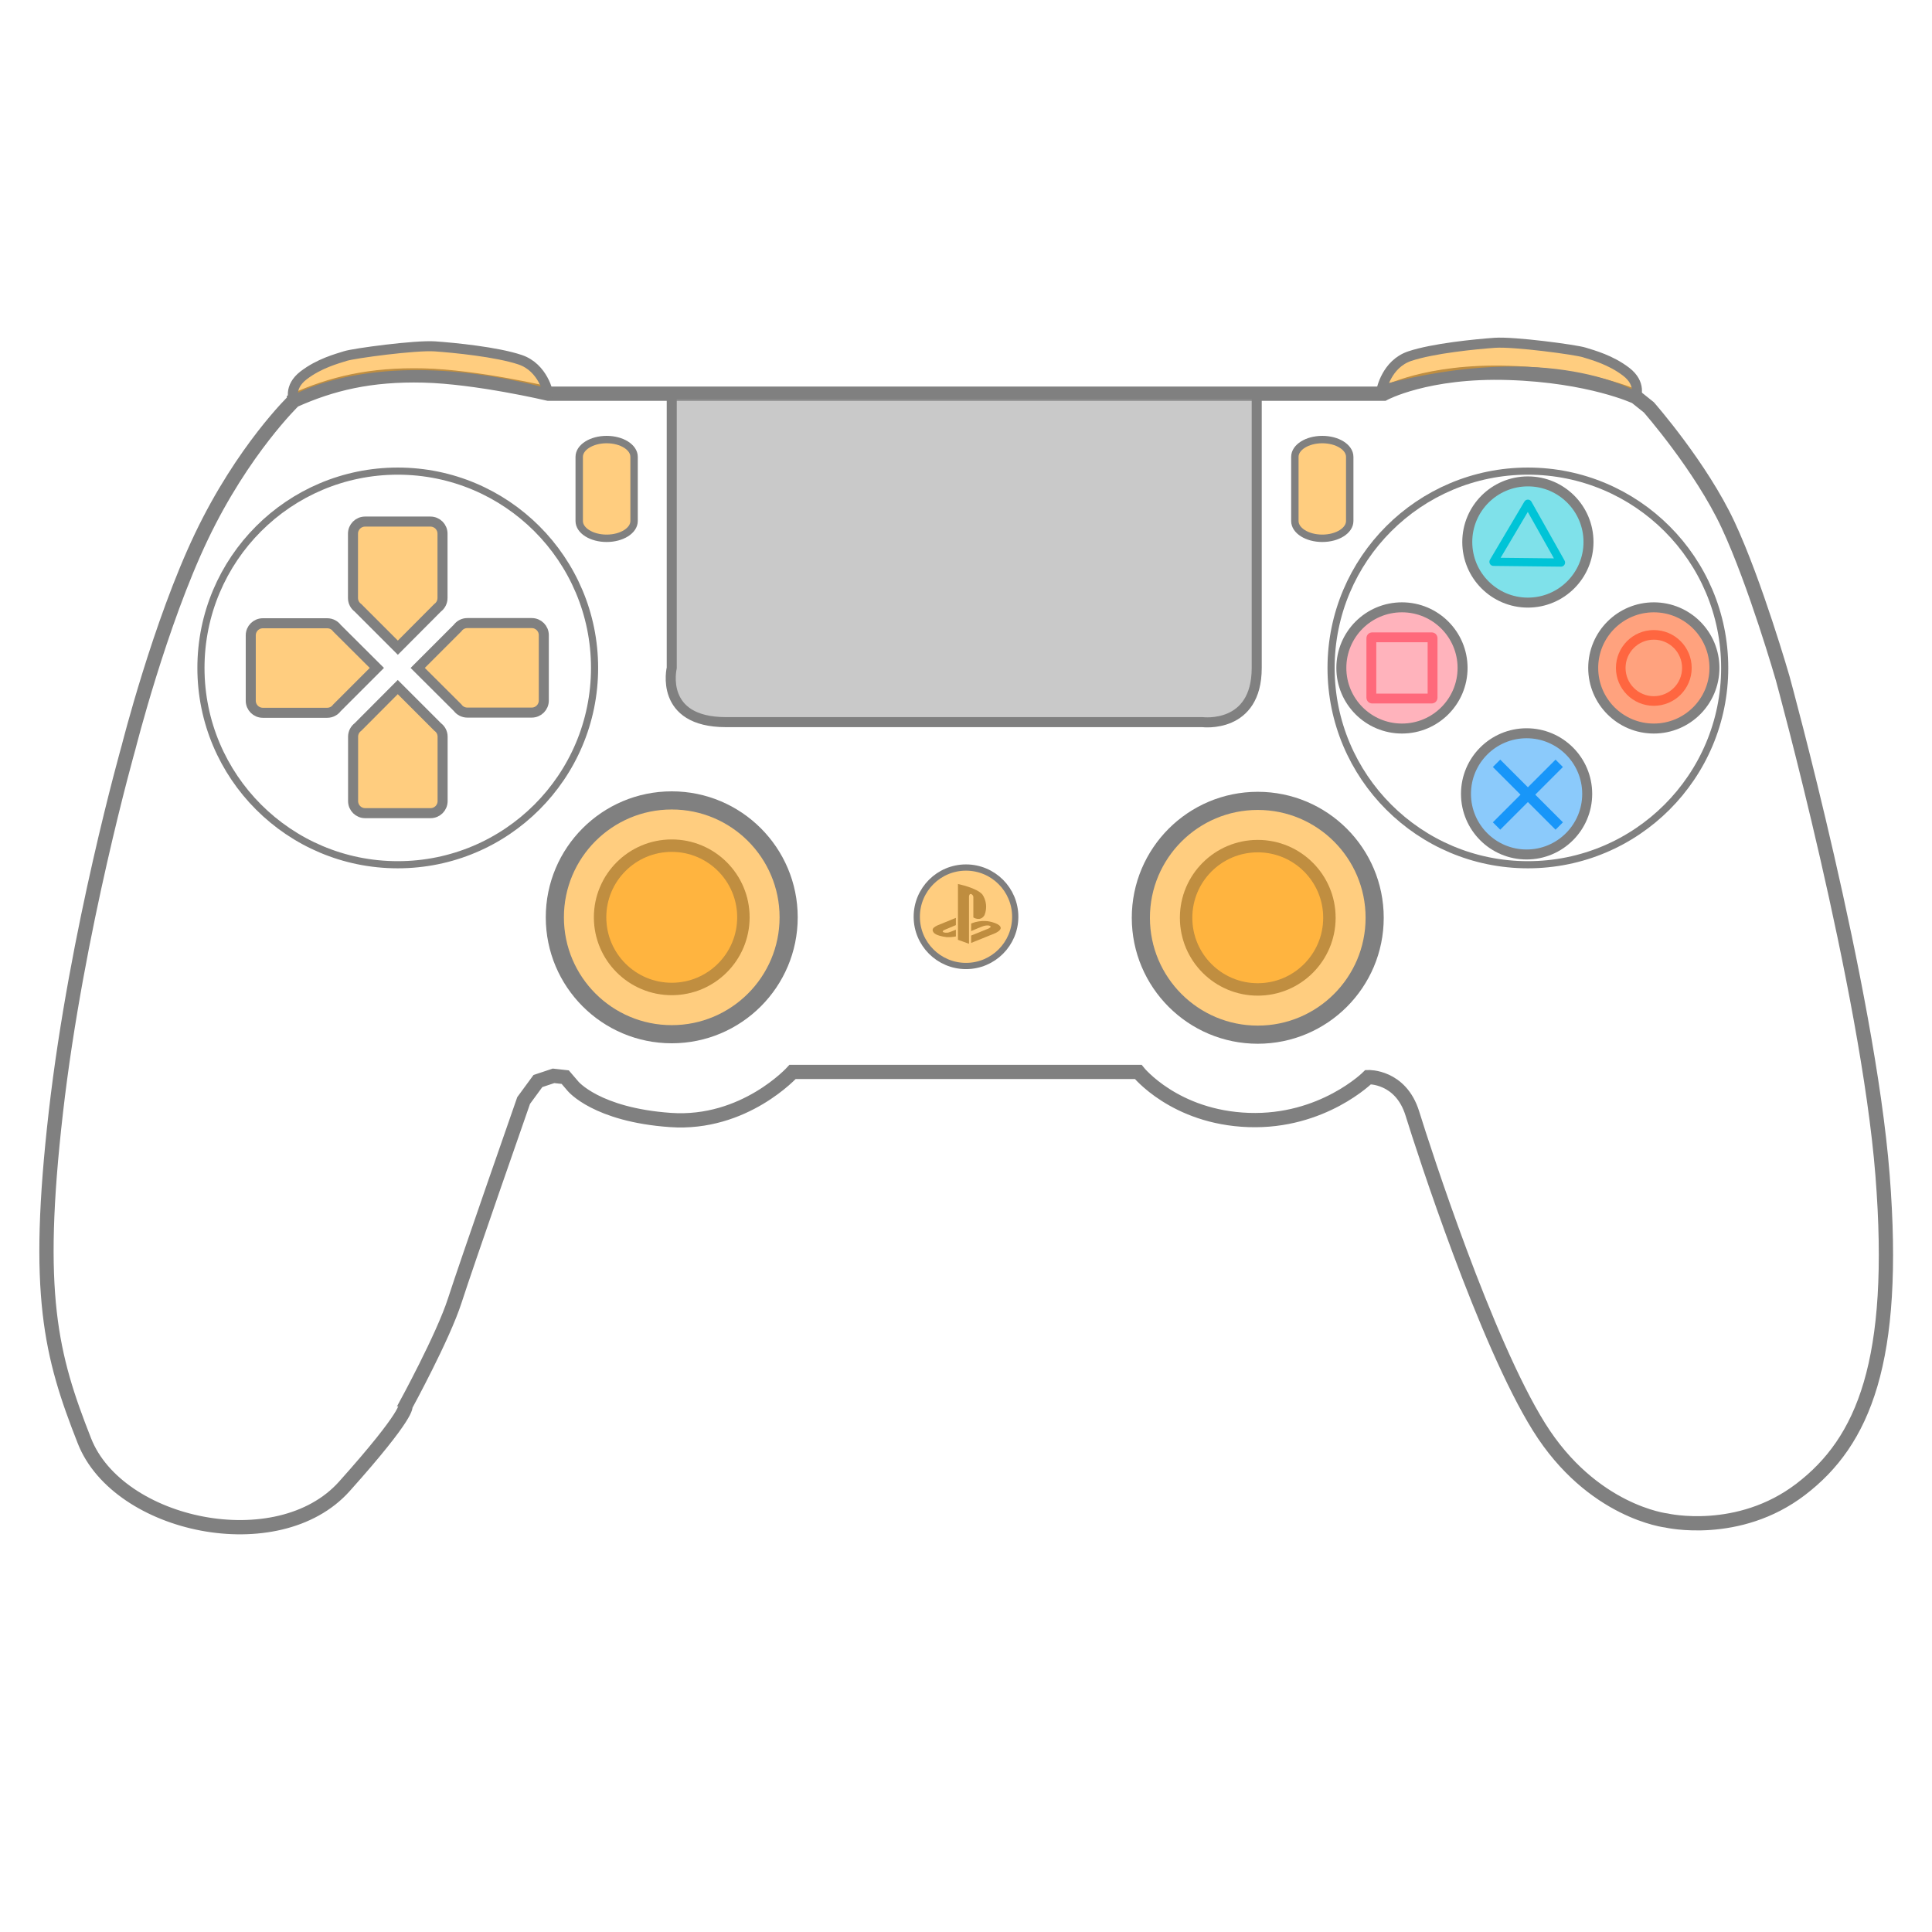
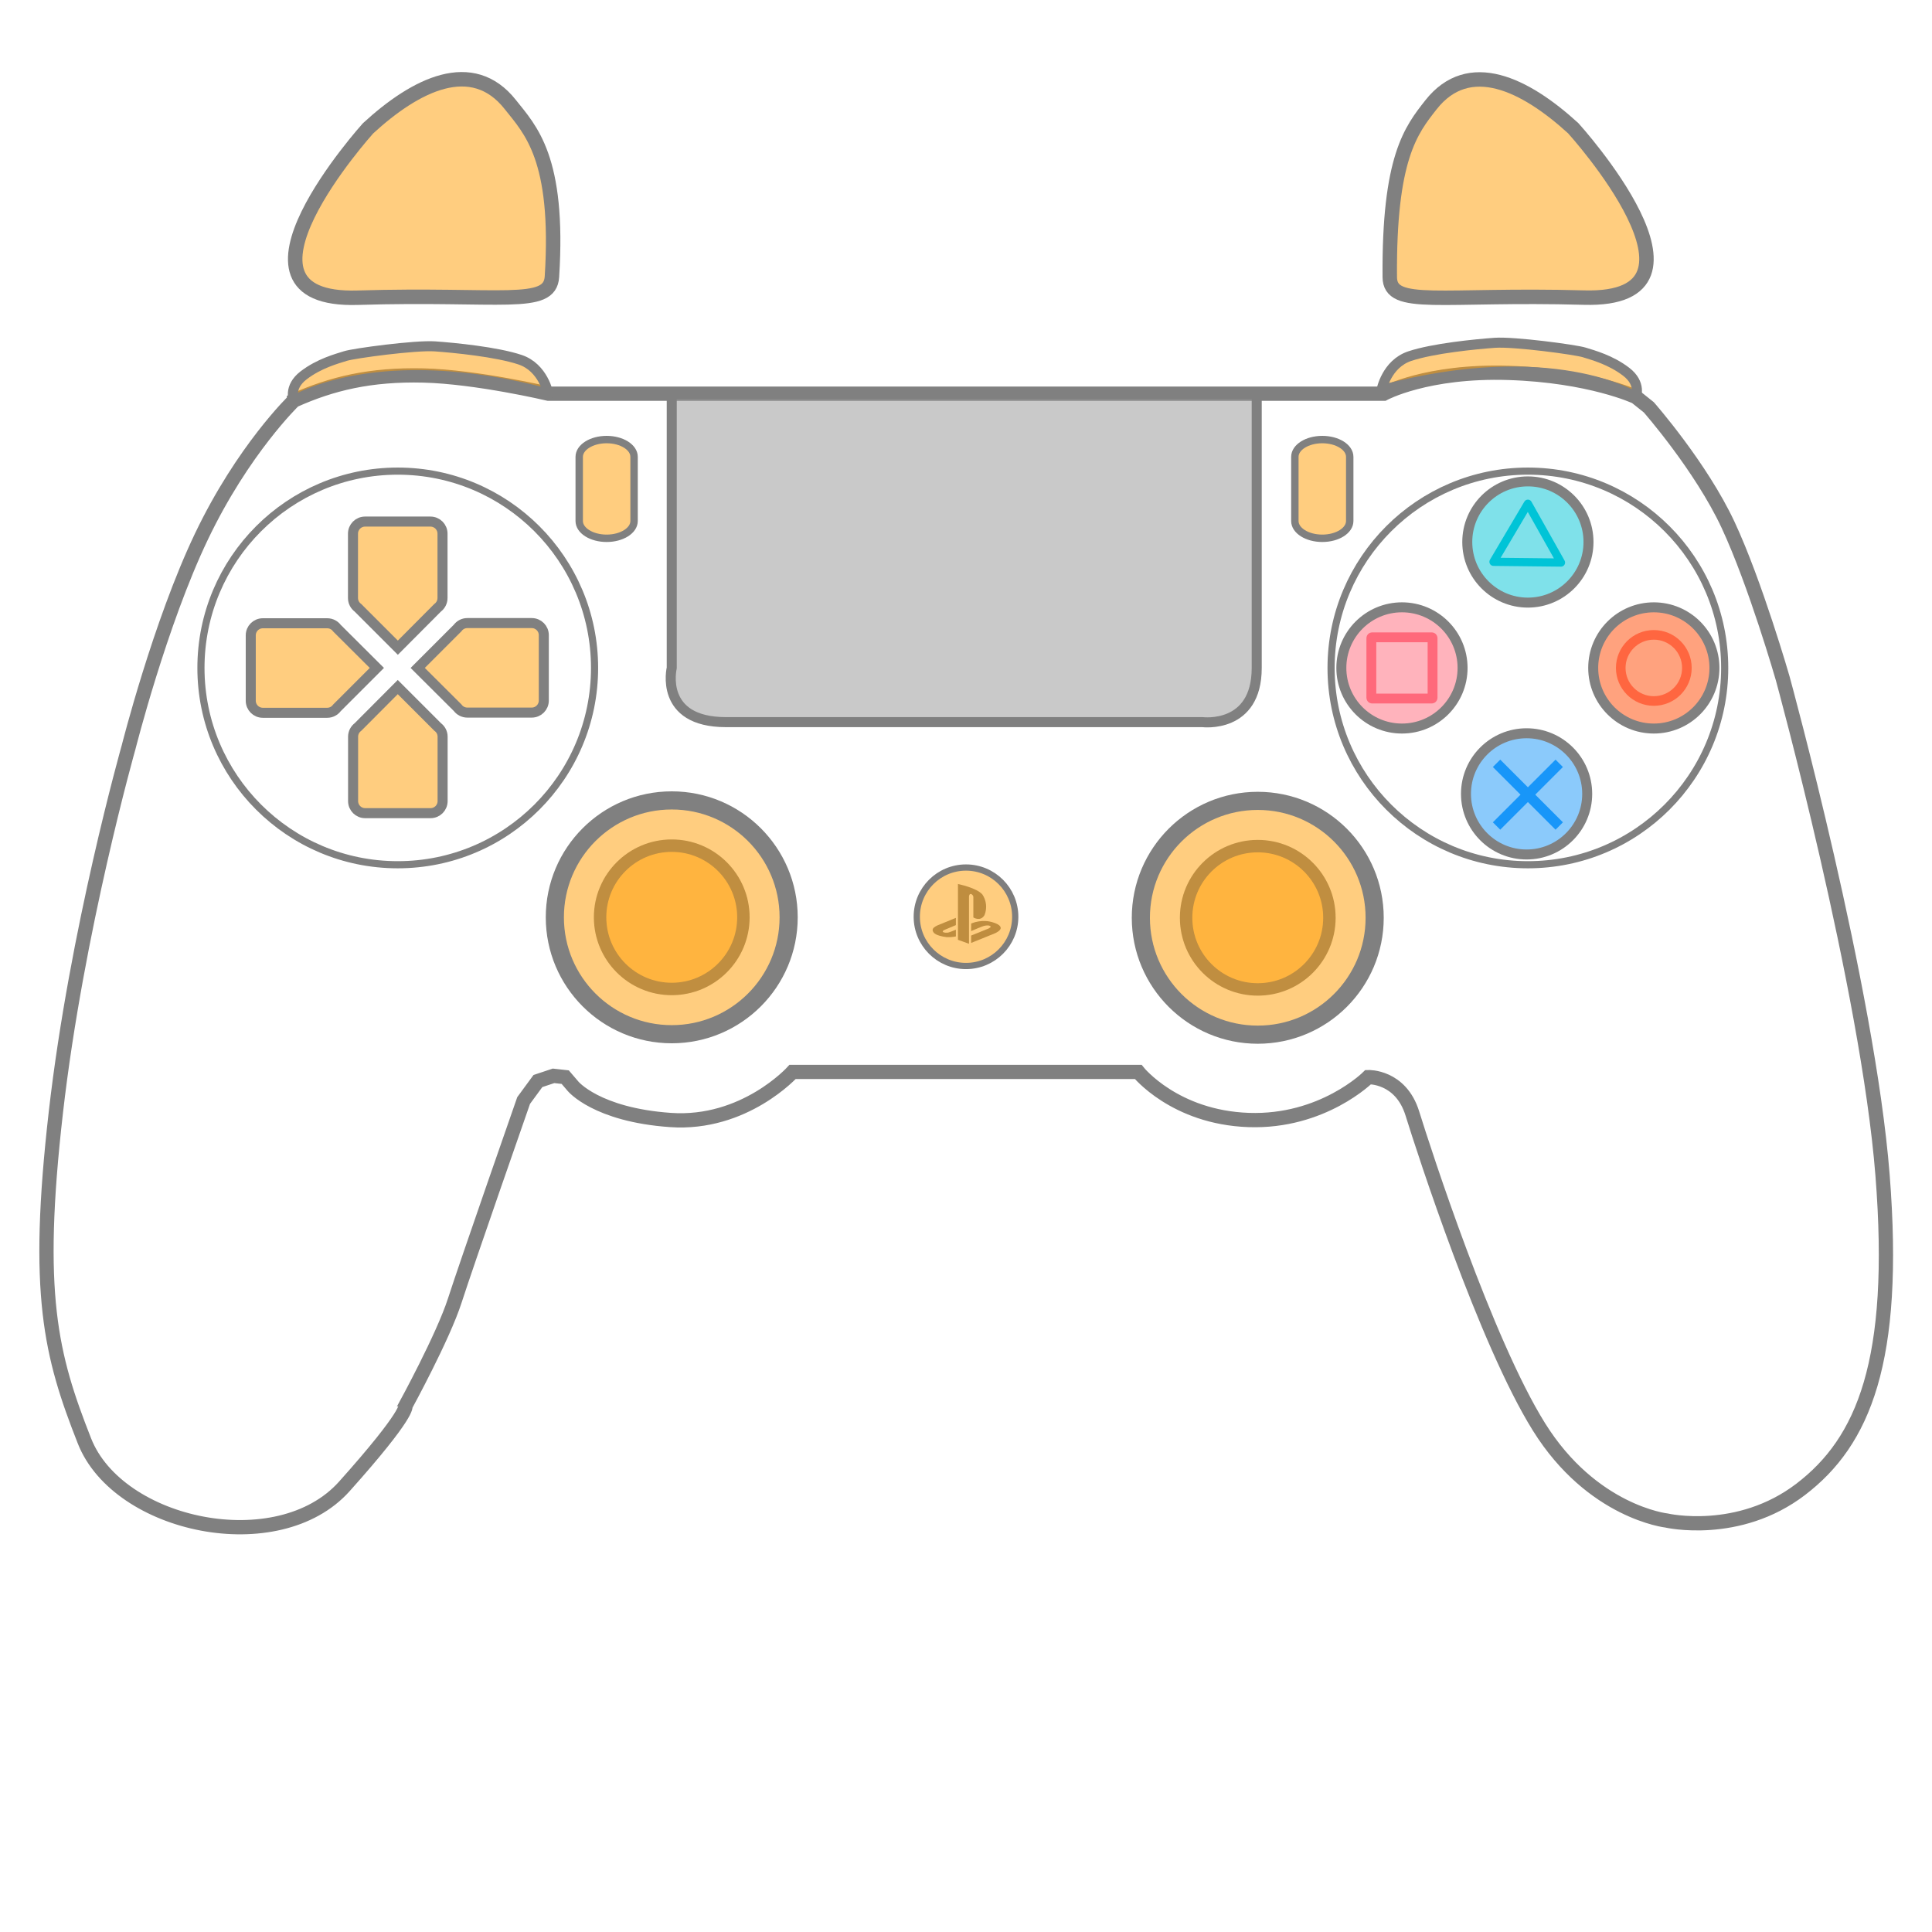
<svg xmlns="http://www.w3.org/2000/svg" width="1024" height="1024" viewBox="0 0 270.933 270.933" version="1.1" id="svg1" xml:space="preserve">
  <defs id="defs1" />
  <g id="layer1" style="opacity:1">
    <g id="svg-gamepad-rightstick-g" style="mix-blend-mode:darken;stroke-linejoin:miter;paint-order:normal" transform="translate(110.5059,34.8755)">
      <ellipse style="opacity:1;fill:#ff9c00;fill-opacity:0.503;stroke:#808080;stroke-width:1.743;stroke-linejoin:miter;stroke-dasharray:none;stroke-opacity:1;paint-order:normal" id="svg-gamepad-rightstick" cx="65.875" cy="93.828" rx="10.049" ry="10.049" />
      <circle style="display:inline;opacity:1;fill:#ff9c00;fill-opacity:0.503;stroke:#808080;stroke-width:2.543;stroke-linejoin:miter;stroke-dasharray:none;stroke-opacity:1;paint-order:normal" id="svg-gamepad-btn-rightstick" cx="65.875" cy="93.828" r="16.394" />
    </g>
    <g id="svg-gamepad-leftstick-g" transform="translate(28.3268,34.81108)" style="mix-blend-mode:darken;stroke-linejoin:miter;paint-order:normal">
      <circle style="opacity:1;fill:#ff9c00;fill-opacity:0.503;stroke:#808080;stroke-width:1.743;stroke-linejoin:miter;stroke-dasharray:none;stroke-opacity:1;paint-order:normal" id="svg-gamepad-leftstick" cx="65.875" cy="93.828" r="10.049" />
      <ellipse style="fill:#ff9c00;fill-opacity:0.503;stroke:#808080;stroke-width:2.543;stroke-linejoin:miter;stroke-dasharray:none;stroke-opacity:1;paint-order:normal" id="svg-gamepad-btn-leftstick" cx="65.875" cy="93.828" rx="16.394" ry="16.394" />
    </g>
    <path style="opacity:1;fill:none;stroke:#808080;stroke-width:2;stroke-opacity:1;stroke-dasharray:none" d="m 41.225,56.166 c 0,0 -7.152,6.878 -12.982,19.086 -5.831,12.208 -10.204,29.518 -10.204,29.518 0,0 -7.288,25.691 -10.204,51.201 -2.915,25.509 -0.729,34.073 4.009,46.099 4.737,12.026 27.149,16.763 36.442,6.377 9.293,-10.386 8.564,-11.297 8.564,-11.297 0,0 5.284,-9.657 6.924,-14.759 1.64,-5.102 9.657,-28.06 9.657,-28.06 l 2.004,-2.733 2.187,-0.729 1.64,0.182 1.093,1.275 c 0,0 3.28,4.009 13.666,4.737 10.386,0.729 17.128,-6.742 17.128,-6.742 h 48.467 c 0,0 5.102,6.377 15.488,6.742 10.386,0.364 16.763,-6.013 16.763,-6.013 0,0 4.555,-0.182 6.195,5.102 1.64,5.284 10.275,31.955 17.748,43.937 7.473,11.982 17.909,13.142 17.909,13.142 0,0 10.05,2.319 18.811,-4.381 8.761,-6.7 13.528,-17.909 11.467,-44.064 -2.061,-26.155 -14.005,-69.675 -14.005,-69.675 0,0 -3.826,-13.301 -7.653,-21.501 C 238.511,65.413 231.223,57.122 231.223,57.122 l -1.822,-1.458 c 0,0 -6.377,-3.006 -17.856,-3.371 -11.479,-0.364 -17.492,2.915 -17.492,2.915 H 76.892 c 0,0 -10.021,-2.369 -17.492,-2.551 -7.471,-0.182 -12.891,1.139 -18.175,3.508 z" id="svg-gamepad_base_frame" />
    <g id="Dpad" style="stroke:#808080;stroke-opacity:1">
      <circle style="opacity:1;fill:none;stroke:#808080;stroke-width:1;stroke-linejoin:round;stroke-dasharray:none;stroke-opacity:1" id="svg-gamepad-dpad-frame" cx="55.779" cy="93.667" r="27.6" />
      <path d="m 51.195,73.144 c -0.938,0 -1.693,0.755 -1.693,1.693 v 9.03 c 0,0.563 0.274,1.057 0.693,1.364 l 5.597,5.597 5.576,-5.598 c 0.417,-0.308 0.687,-0.803 0.687,-1.363 v -9.03 c 0,-0.938 -0.755,-1.693 -1.693,-1.693 z" style="opacity:1;fill:#ff9c00;stroke:#808080;stroke-width:1.408;stroke-dasharray:none;fill-opacity:0.503;stroke-opacity:1" id="svg-gamepad-dpad-up" />
      <path d="m 76.26,89.07 c 0,-0.938 -0.755,-1.693 -1.693,-1.693 h -9.03 c -0.563,0 -1.057,0.274 -1.364,0.693 l -5.597,5.597 5.598,5.576 c 0.308,0.417 0.803,0.687 1.363,0.687 h 9.03 c 0.938,0 1.693,-0.755 1.693,-1.693 z" style="fill:#ff9c00;stroke:#808080;stroke-width:1.408;stroke-dasharray:none;fill-opacity:0.503;stroke-opacity:1" id="svg-gamepad-dpad-right" />
      <path d="m 60.376,114.033 c 0.938,0 1.693,-0.755 1.693,-1.693 v -9.03 c 0,-0.563 -0.274,-1.057 -0.693,-1.364 l -5.597,-5.597 -5.576,5.598 c -0.417,0.308 -0.687,0.803 -0.687,1.363 v 9.03 c 0,0.938 0.755,1.693 1.693,1.693 z" style="fill:#ff9c00;stroke:#808080;stroke-width:1.408;stroke-dasharray:none;fill-opacity:0.503;stroke-opacity:1" id="svg-gamepad-dpad-down" />
      <path d="m 35.165,98.264 c 0,0.938 0.755,1.693 1.693,1.693 h 9.03 c 0.563,0 1.057,-0.274 1.364,-0.693 l 5.597,-5.597 -5.598,-5.576 c -0.308,-0.417 -0.803,-0.687 -1.363,-0.687 h -9.03 c -0.938,0 -1.693,0.755 -1.693,1.693 z" style="fill:#ff9c00;stroke:#808080;stroke-width:1.408;stroke-dasharray:none;fill-opacity:0.503;stroke-opacity:1" id="svg-gamepad-dpad-left" />
    </g>
    <g id="g11">
      <circle style="fill:none;stroke:#808080;stroke-width:1;stroke-linejoin:round;stroke-dasharray:none;stroke-opacity:1" id="svg-gamepad-btn-frame" cx="214.262" cy="93.667" r="27.6" />
      <g id="svg-gamepad-btn-west" style="display:inline;stroke:#808080;stroke-opacity:1">
        <circle style="opacity:1;fill:#ff697b;stroke:#808080;stroke-width:1.4;stroke-linejoin:round;stroke-dasharray:none;stroke-opacity:1;fill-opacity:0.5" id="svg-gamepad-btn-west-frame" cx="196.603" cy="93.667" r="8.5" />
        <rect style="display:inline;opacity:1;fill:none;fill-opacity:0.504;stroke:#ff697b;stroke-width:1.383;stroke-linejoin:round;stroke-dasharray:none;stroke-opacity:1" id="rect4" width="8.584" height="8.584" x="192.311" y="89.375" rx="0.116" />
      </g>
      <g id="svg-gamepad-btn-south" style="display:inline;stroke:#808080;stroke-opacity:1" transform="translate(14.00943,2.380565)">
        <circle style="display:inline;opacity:1;fill:#1896f9;fill-opacity:0.5;stroke:#808080;stroke-width:1.4;stroke-linejoin:round;stroke-dasharray:none;stroke-opacity:1" id="svg-gamepad-btn-south-frame" cx="200.071" cy="108.947" r="8.5" />
        <path style="fill:#000000;fill-opacity:1;stroke:#1896f9;stroke-width:1.463;stroke-linejoin:round;stroke-dasharray:none;stroke-opacity:1" d="m 195.858,104.663 8.79,8.79" id="path7" />
        <path style="display:inline;fill:#000000;fill-opacity:1;stroke:#1896f9;stroke-width:1.463;stroke-linejoin:round;stroke-dasharray:none;stroke-opacity:1" d="m 204.648,104.663 -8.79,8.79" id="path7-5" />
      </g>
      <g id="svg-gamepad-btn-north" transform="translate(17.65939,-17.66)" style="display:inline;stroke:#808080;stroke-opacity:1">
        <circle style="display:inline;opacity:1;fill:#00c4d7;fill-opacity:0.5;stroke:#808080;stroke-width:1.4;stroke-linejoin:round;stroke-dasharray:none;stroke-opacity:1" id="svg-gamepad-btn-north-frame" cx="196.603" cy="93.667" r="8.5" />
        <path style="opacity:1;fill:none;fill-opacity:0.504;stroke:#00c4d7;stroke-width:4.16;stroke-linejoin:round;stroke-dasharray:none;stroke-opacity:1" id="path3" d="M 157.61,40.268 142.116,32.997 126.621,25.727 140.665,15.943 154.709,6.16 156.16,23.214 Z" transform="matrix(0.2515932,-0.1146805,0.1146805,0.2515932,156.9729,104.4931)" />
      </g>
      <g id="svg-gamepad-btn-east" transform="translate(26.44485,-8.467351)" style="display:inline;stroke:#808080;stroke-opacity:1">
        <circle style="display:inline;opacity:1;fill:#ff4800;fill-opacity:0.504;stroke:#808080;stroke-width:1.4;stroke-linejoin:round;stroke-dasharray:none;stroke-opacity:1" id="svg-gamepad-btn-east-frame" cx="205.478" cy="102.135" r="8.5" />
        <circle style="opacity:1;fill:none;fill-opacity:0.5;stroke:#ff2a00;stroke-width:1.348;stroke-linejoin:round;stroke-dasharray:none;stroke-opacity:0.496" id="path4" cx="231.922" cy="93.667" r="4.638" transform="translate(-26.44485,8.467351)" />
      </g>
    </g>
    <path d="m 85.073,61.642 a 3.848,2.423 0 0 0 -3.847,2.423 v 0.003 8.994 0.003 a 3.848,2.423 0 0 0 3.847,2.423 3.848,2.423 0 0 0 3.847,-2.423 v -9 a 3.848,2.423 0 0 0 -3.847,-2.423 z" style="opacity:1;fill:#ff9c00;stroke:#808080;stroke-width:1.038;stroke-linejoin:round;fill-opacity:0.503;stroke-opacity:1" id="svg-gamepad-btn-share" />
    <path d="m 185.431,61.642 a 3.848,2.423 0 0 0 -3.847,2.423 v 0.003 8.994 0.003 a 3.848,2.423 0 0 0 3.847,2.423 3.848,2.423 0 0 0 3.847,-2.423 V 64.065 a 3.848,2.423 0 0 0 -3.847,-2.423 z" style="fill:#ff9c00;stroke:#808080;stroke-width:1.038;stroke-linejoin:round;fill-opacity:0.503;stroke-opacity:1" id="svg-gamepad-btn-select" />
    <path style="opacity:1;fill:#ff9c00;stroke:#808080;stroke-width:1.408;stroke-linejoin:round;stroke-dasharray:none;stroke-opacity:1;fill-opacity:0.503" d="m 76.892,55.209 c 0,0 -0.683,-3.673 -3.968,-4.768 -3.285,-1.095 -9.212,-1.675 -11.918,-1.868 -2.706,-0.193 -11.338,0.966 -12.562,1.353 -1.224,0.387 -3.672,1.031 -5.862,2.706 -2.19,1.675 -1.357,3.534 -1.357,3.534 0,0 11.741,-7.333 35.667,-0.957 z" id="svg-gamepad-btn-lb" />
    <path style="fill:#ff9c00;stroke:#808080;stroke-width:1.408;stroke-linejoin:round;stroke-dasharray:none;stroke-opacity:1;fill-opacity:0.503" d="m 193.733,54.708 c 0,0 0.683,-3.673 3.968,-4.768 3.285,-1.095 9.212,-1.675 11.918,-1.868 2.706,-0.193 11.338,0.966 12.562,1.353 1.224,0.387 3.672,1.031 5.862,2.706 2.19,1.675 1.357,3.534 1.357,3.534 0,0 -11.741,-7.333 -35.667,-0.957 z" id="svg-gamepad-btn-rb" />
    <g id="svg-gamepad-btn-guide-g" transform="matrix(0.5897835,0,0,0.6088376,55.547,48.89769)">
      <g id="svg-gamepad-btn-guide-icon" transform="matrix(0.01344262,0,0,0.01344262,127.5706,123.3032)" style="display:inline">
        <path d="M 448.151,955.934 643.313,1024 V 213.835 c 0,0 3.012,-51.802 37.948,-42.165 a 60.235,60.235 0 0 1 39.153,48.791 V 573.44 c 0,0 128.301,77.704 198.174,-42.165 A 369.845,369.845 0 0 0 881.242,180.706 C 783.059,65.656 448.151,0 448.151,0 Z M 411.407,580.066 V 704.151 L 204.198,788.48 c 0,0 -33.732,14.456 -22.889,30.72 10.842,16.264 67.464,17.468 93.967,12.649 26.504,-4.819 136.132,-48.791 136.132,-48.791 V 898.108 A 695.115,695.115 0 0 1 249.374,910.155 C 177.092,903.529 60.235,877.026 24.094,837.873 -12.047,798.72 0,769.205 16.264,751.134 a 291.539,291.539 0 0 1 69.873,-42.767 z" p-id="5254" id="path1" style="fill:#7e7e7e;fill-opacity:1" />
        <path d="m 681.864,676.442 a 615.605,615.605 0 0 1 257.807,-42.165 c 64.452,0 268.649,46.984 264.433,120.471 0,49.393 -107.821,92.16 -107.821,92.16 L 681.261,1009.543 V 883.049 l 308.405,-120.471 c 0,0 44.574,-23.492 37.948,-32.527 -19.878,-28.311 -71.68,-20.48 -105.412,-15.661 -33.732,4.819 -240.941,92.16 -240.941,92.16 z" p-id="5255" id="path2" style="fill:#7e7e7e;fill-opacity:1" />
      </g>
      <circle style="opacity:1;fill:#ff9c00;stroke:#7e7e7e;stroke-width:0.875;stroke-linejoin:round;stroke-dasharray:none;stroke-opacity:1;fill-opacity:0.5" id="svg-gamepad-btn-guide" cx="135.467" cy="128.562" r="6.904" transform="matrix(1.695537,0,0,1.642474,-94.18202,-80.31319)" />
    </g>
    <path style="fill:#949494;stroke:#808080;stroke-width:1.408;stroke-linejoin:round;fill-opacity:0.497;stroke-opacity:1" d="m 94.202,55.209 v 38.458 c 0,0 -1.834,7.601 7.601,7.601 9.435,0 66.831,0 66.831,0 0,0 7.601,0.975 7.601,-7.601 0,-8.576 0,-38.458 0,-38.458 z" id="touchpad" />
+     <path style="fill:#ff9c00;fill-opacity:0.5;stroke:#808080;stroke-width:2.026;stroke-linejoin:round" d="m 51.618,17.992 c 6.717,-6.172 14.601,-10.094 19.945,-3.33 2.785,3.524 6.897,7.49 5.838,24.146 -0.28,4.41 -7.134,2.325 -27.235,2.942 -20.548,0.631 1.451,-23.758 1.451,-23.758 z" id="svg-gamepad-lefttrigger" />
+     <path style="fill:#ff9c00;fill-opacity:0.5;stroke:#808080;stroke-width:2.026;stroke-linejoin:round" d="m 220.621,17.981 c -6.734,-6.154 -14.628,-10.054 -19.954,-3.276 -2.775,3.532 -5.903,7.417 -5.773,24.161 0.034,4.419 7.14,2.305 27.243,2.868 20.549,0.575 -1.516,-23.753 -1.516,-23.753 z" id="svg-gamepad-righttrigger" />
  </g>
</svg>
